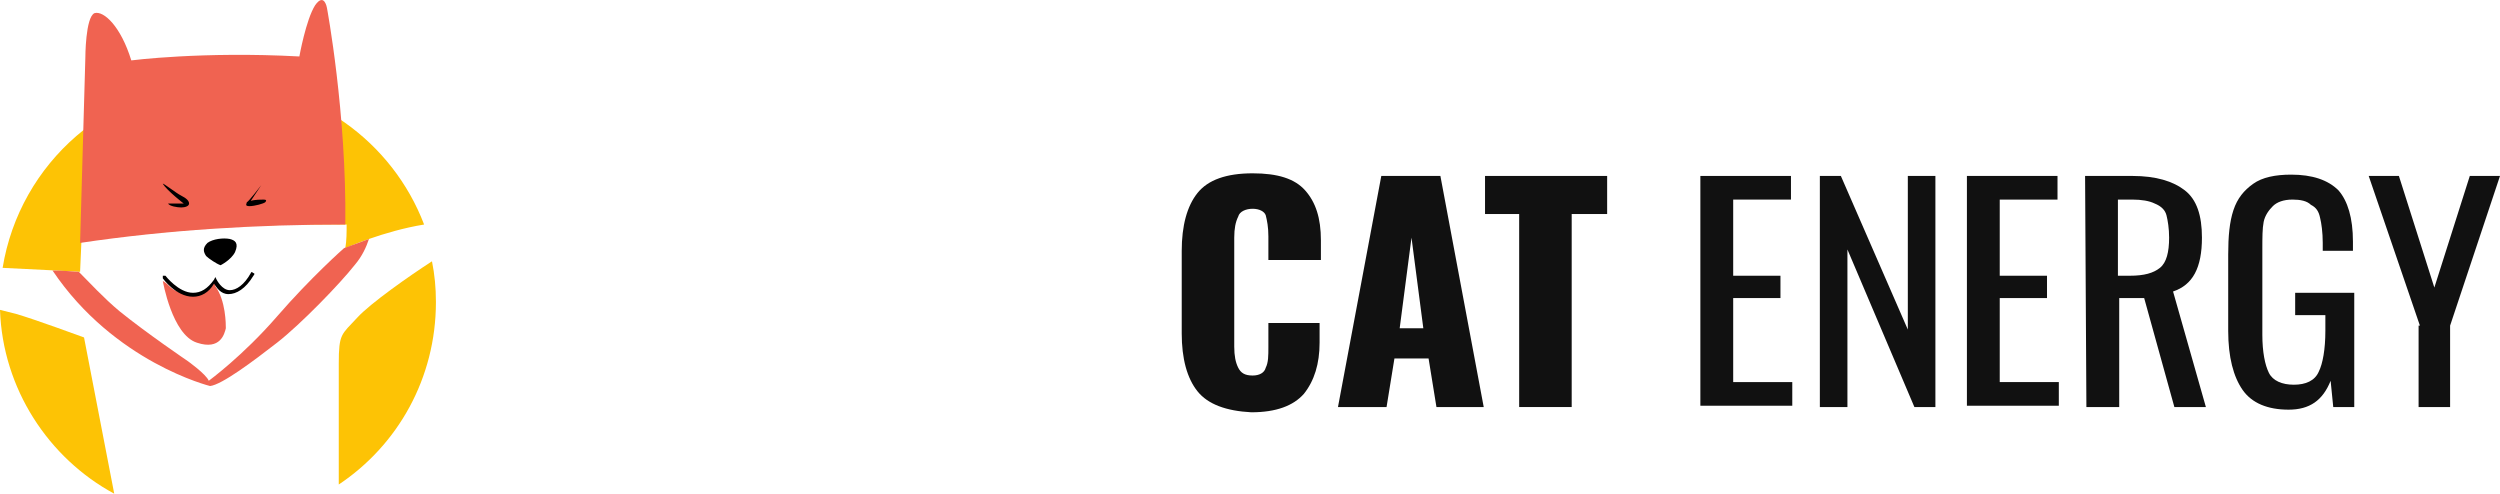
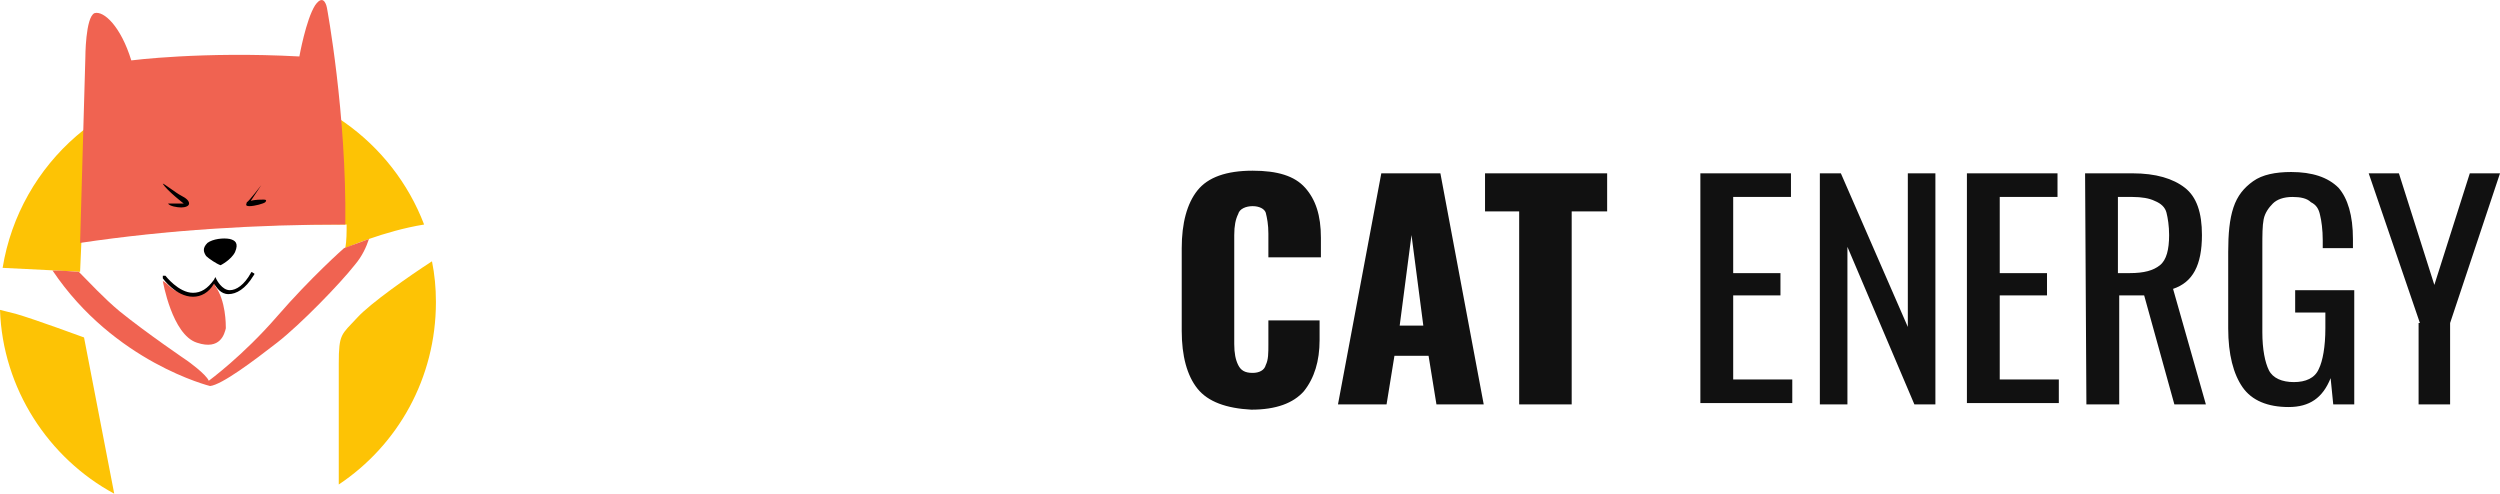
- <svg xmlns="http://www.w3.org/2000/svg" version="1.1" id="Layer_1" x="0px" y="0px" viewBox="0 0 190.4 37.6" style="enable-background:new 0 0 190.4 37.6;" xml:space="preserve">
-   <style type="text/css">
- .st0{fill:#FDC305;}
- .st1{fill:#F06351;}
- .st2{fill:#111111;}
- </style>
+ <svg xmlns="http://www.w3.org/2000/svg" version="1.1" width="190" x="0" y="0" viewBox="0 0 190.4 37.6" xml:space="preserve">
+   <style>
+     .st0 {
+       fill: #fdc305
+     }
+ 
+     .st1 {
+       fill: #f06351
+     }
+ 
+     .st2 {
+       fill: #111
+     }
+   </style>
+   <path class="st0" d="M6.1 20.7l.1-2.3c6.7-.9 13.4-1.4 20.2-1.3 0 .6 0 1.2-.1 1.8 0 0 2.9-1.3 6-1.8-2.4-6.3-8.5-10.8-15.6-10.8-8.3 0-15.2 6.1-16.5 14.1C2.4 20.5 6.1 20.7 6.1 20.7zM27.2 24.2c-1.2 1.3-1.4 1.2-1.4 3.5 0 .9 0 4.9 0 9.2 4.5-3 7.4-8.1 7.4-13.9 0-1.1-.1-2.1-.3-3.1C31.2 21 28.2 23.1 27.2 24.2zM6.4 25.7c0 0-3.8-1.4-5.2-1.8-.4-.1-.8-.2-1.2-.3.2 6 3.7 11.3 8.7 14L6.4 25.7z" />
+   <path class="st1" d="M26.3,17.1c0.1-8.5-1.4-16.5-1.4-16.5S24.7-0.6,24,0.4c-0.7,1.1-1.2,3.9-1.2,3.9C15.4,3.9,10,4.6,10,4.6 C9.2,2,7.9,0.8,7.2,1C6.5,1.3,6.5,4.4,6.5,4.4L6.1,18.5C12.8,17.5,19.6,17.1,26.3,17.1z" />
+   <path d="M12.4 14c0-.1 1 .7 1.4.9s.6.4.6.6c0 .2-.3.3-.6.3s-.9-.1-1-.3c0 0 .6 0 .9 0H14C14.1 15.6 12.7 14.5 12.4 14zM19.9 14.1c0 0-1 1.3-1.1 1.3 0 .1-.2.3.2.3s1.1-.2 1.2-.3.1-.2-.1-.2-.7 0-1 .1L19.9 14.1C19.9 14.1 20 14 19.9 14.1zM16.8 20.2c0 0 .8-.4 1.1-1 .3-.7 0-.9-.4-1-.5-.1-1.3 0-1.7.3-.4.4-.3.7-.1 1C15.9 19.7 16.5 20.1 16.8 20.2z" />
+   <path class="st1" d="M16.3,21.5c0,0-0.2,0.4-0.5,0.6c-0.2,0.2-0.6,0.4-1,0.4c-0.6,0-1.1-0.2-1.5-0.4c-0.2-0.1-0.4-0.3-0.5-0.4 c-0.2-0.2-0.4-0.3-0.4-0.3s0.7,4.1,2.6,4.7c1.8,0.6,2.1-0.7,2.2-1.1c0-0.3,0-2.1-0.8-3.2C16.5,21.4,16.4,21.6,16.3,21.5z" />
+   <path d="M14.7,22.6L14.7,22.6c-1.3,0-2.3-1.4-2.3-1.4c0-0.1,0-0.2,0-0.2c0.1,0,0.2,0,0.2,0s1,1.3,2.1,1.3l0,0c0.6,0,1.1-0.3,1.6-1 l0.1-0.2l0.1,0.2c0,0,0.4,0.8,1,0.8c0.5,0,1.1-0.4,1.6-1.3c0-0.1,0.1-0.1,0.2,0c0.1,0,0.1,0.1,0,0.2c-0.6,1-1.3,1.4-1.9,1.4 s-0.9-0.5-1.1-0.8C15.9,22.3,15.3,22.6,14.7,22.6z" />
+   <path class="st1" d="M26.2,18.9c0,0-2.5,2.2-5.1,5.2S15.9,29,15.9,29c-0.2-0.5-1.6-1.5-1.6-1.5s-3.1-2.1-5.2-3.8 c-1.2-1-2.3-2.2-3.1-3c-0.3,0-1.1-0.1-2-0.1c4.7,7,12,8.8,12,8.8c0.9-0.1,3.3-1.9,5.1-3.3c1.8-1.4,4.8-4.5,5.9-5.9 c0.6-0.7,0.9-1.4,1.1-2C27,18.6,26.2,18.9,26.2,18.9z" />
  <g>
-     <path class="st0" d="M6.1,20.7l0.1-2.3c6.7-0.9,13.4-1.4,20.2-1.3c0,0.6,0,1.2-0.1,1.8c0,0,2.9-1.3,6-1.8 c-2.4-6.3-8.5-10.8-15.6-10.8c-8.3,0-15.2,6.1-16.5,14.1C2.4,20.5,6.1,20.7,6.1,20.7z" />
-     <path class="st0" d="M27.2,24.2c-1.2,1.3-1.4,1.2-1.4,3.5c0,0.9,0,4.9,0,9.2c4.5-3,7.4-8.1,7.4-13.9c0-1.1-0.1-2.1-0.3-3.1 C31.2,21,28.2,23.1,27.2,24.2z" />
-     <path class="st0" d="M6.4,25.7c0,0-3.8-1.4-5.2-1.8c-0.4-0.1-0.8-0.2-1.2-0.3c0.2,6,3.7,11.3,8.7,14L6.4,25.7z" />
-   </g>
-   <path class="st1" d="M26.3,17.1c0.1-8.5-1.4-16.5-1.4-16.5S24.7-0.6,24,0.4c-0.7,1.1-1.2,3.9-1.2,3.9C15.4,3.9,10,4.6,10,4.6 C9.2,2,7.9,0.8,7.2,1C6.5,1.3,6.5,4.4,6.5,4.4L6.1,18.5C12.8,17.5,19.6,17.1,26.3,17.1z" />
-   <path d="M12.4,14c0-0.1,1,0.7,1.4,0.9s0.6,0.4,0.6,0.6c0,0.2-0.3,0.3-0.6,0.3s-0.9-0.1-1-0.3c0,0,0.6,0,0.9,0H14 C14.1,15.6,12.7,14.5,12.4,14z" />
-   <path d="M19.9,14.1c0,0-1,1.3-1.1,1.3c0,0.1-0.2,0.3,0.2,0.3s1.1-0.2,1.2-0.3s0.1-0.2-0.1-0.2s-0.7,0-1,0.1L19.9,14.1 C19.9,14.1,20,14,19.9,14.1z" />
-   <path d="M16.8,20.2c0,0,0.8-0.4,1.1-1c0.3-0.7,0-0.9-0.4-1c-0.5-0.1-1.3,0-1.7,0.3c-0.4,0.4-0.3,0.7-0.1,1 C15.9,19.7,16.5,20.1,16.8,20.2z" />
-   <path class="st1" d="M16.3,21.5c0,0-0.2,0.4-0.5,0.6c-0.2,0.2-0.6,0.4-1,0.4c-0.6,0-1.1-0.2-1.5-0.4c-0.2-0.1-0.4-0.3-0.5-0.4 c-0.2-0.2-0.4-0.3-0.4-0.3s0.7,4.1,2.6,4.7c1.8,0.6,2.1-0.7,2.2-1.1c0-0.3,0-2.1-0.8-3.2C16.5,21.4,16.4,21.6,16.3,21.5z" />
-   <g>
-     <path d="M14.7,22.6L14.7,22.6c-1.3,0-2.3-1.4-2.3-1.4c0-0.1,0-0.2,0-0.2c0.1,0,0.2,0,0.2,0s1,1.3,2.1,1.3l0,0c0.6,0,1.1-0.3,1.6-1 l0.1-0.2l0.1,0.2c0,0,0.4,0.8,1,0.8c0.5,0,1.1-0.4,1.6-1.3c0-0.1,0.1-0.1,0.2,0c0.1,0,0.1,0.1,0,0.2c-0.6,1-1.3,1.4-1.9,1.4 s-0.9-0.5-1.1-0.8C15.9,22.3,15.3,22.6,14.7,22.6z" />
-   </g>
-   <path class="st1" d="M26.2,18.9c0,0-2.5,2.2-5.1,5.2S15.9,29,15.9,29c-0.2-0.5-1.6-1.5-1.6-1.5s-3.1-2.1-5.2-3.8 c-1.2-1-2.3-2.2-3.1-3c-0.3,0-1.1-0.1-2-0.1c4.7,7,12,8.8,12,8.8c0.9-0.1,3.3-1.9,5.1-3.3c1.8-1.4,4.8-4.5,5.9-5.9 c0.6-0.7,0.9-1.4,1.1-2C27,18.6,26.2,18.9,26.2,18.9z" />
-   <g transform="matrix(1, 0, 0, 1, 90, 10.2)">
-     <path class="st2" d="M1.2,19.6c-0.8-1-1.2-2.5-1.2-4.4V8.9C0,7,0.4,5.5,1.2,4.5S3.4,3,5.4,3c1.9,0,3.2,0.4,4,1.3 c0.8,0.9,1.2,2.1,1.2,3.8v1.5h-4V7.8c0-0.7-0.1-1.2-0.2-1.6c-0.1-0.3-0.5-0.5-1-0.5s-1,0.2-1.1,0.6C4.1,6.7,4,7.2,4,7.9v8.3 c0,0.7,0.1,1.2,0.3,1.6c0.2,0.4,0.5,0.6,1.1,0.6c0.5,0,0.9-0.2,1-0.6c0.2-0.4,0.2-0.9,0.2-1.6v-1.8h3.9v1.5c0,1.6-0.4,2.9-1.2,3.9 c-0.8,0.9-2.1,1.4-4,1.4C3.4,21.1,2,20.6,1.2,19.6z" />
-     <path class="st2" d="M15.2,3.2h4.5L23,20.8h-3.6l-0.6-3.7h-2.6l-0.6,3.7h-3.7L15.2,3.2z M18.4,14.8l-0.9-6.9l-0.9,6.9H18.4z" />
-     <path class="st2" d="M25.8,6.1h-2.7V3.2h9.3v2.9h-2.7v14.7h-4V6.1H25.8z" />
-     <path class="st2" d="M39.5,3.2h6.9V5H42v5.8h3.6v1.7H42v6.4h4.5v1.8h-7V3.2z" />
-     <path class="st2" d="M48.5,3.2h1.7l5.1,11.7V3.2h2.1v17.6h-1.6l-5.1-12v12h-2.1V3.2H48.5z" />
-     <path class="st2" d="M59.8,3.2h6.9V5h-4.4v5.8h3.6v1.7h-3.6v6.4h4.5v1.8h-7C59.8,20.7,59.8,3.2,59.8,3.2z" />
-     <path class="st2" d="M68.8,3.2h3.6c1.8,0,3.1,0.4,4,1.1s1.3,1.9,1.3,3.6c0,2.3-0.7,3.6-2.2,4.1l2.5,8.8h-2.4l-2.3-8.3h-1.9v8.3 h-2.5L68.8,3.2L68.8,3.2z M72.2,10.8c1.1,0,1.8-0.2,2.3-0.6C75,9.8,75.2,9,75.2,7.9c0-0.7-0.1-1.3-0.2-1.7s-0.4-0.7-0.9-0.9 c-0.4-0.2-1-0.3-1.7-0.3h-1.1v5.8C71.3,10.8,72.2,10.8,72.2,10.8z" />
-     <path class="st2" d="M80.8,19.5c-0.7-1-1.1-2.5-1.1-4.5V9.2c0-1.4,0.1-2.5,0.4-3.4s0.8-1.5,1.5-2s1.7-0.7,2.9-0.7 c1.6,0,2.8,0.4,3.6,1.2c0.7,0.8,1.1,2.1,1.1,3.9v0.7h-2.3V8.3c0-0.8-0.1-1.5-0.2-1.9c-0.1-0.5-0.3-0.8-0.7-1 C85.7,5.1,85.2,5,84.6,5c-0.7,0-1.2,0.2-1.5,0.5s-0.6,0.7-0.7,1.2s-0.1,1.2-0.1,2.1v6.5c0,1.3,0.2,2.3,0.5,2.9s1,0.9,1.9,0.9 s1.6-0.3,1.9-1c0.3-0.6,0.5-1.7,0.5-3.1v-1.2h-2.3v-1.7h4.5v8.7h-1.6l-0.2-2c-0.6,1.5-1.6,2.2-3.2,2.2C82.7,21,81.5,20.5,80.8,19.5 z" />
-     <path class="st2" d="M94.3,14.6L90.4,3.2h2.3l2.7,8.5l2.7-8.5h2.3l-3.8,11.4v6.2h-2.4v-6.2H94.3z" />
+     <path class="st2" d="M1.2 19.6c-.8-1-1.2-2.5-1.2-4.4V8.9C0 7 .4 5.5 1.2 4.5S3.4 3 5.4 3c1.9 0 3.2.4 4 1.3.8.9 1.2 2.1 1.2 3.8v1.5h-4V7.8c0-.7-.1-1.2-.2-1.6-.1-.3-.5-.5-1-.5s-1 .2-1.1.6C4.1 6.7 4 7.2 4 7.9v8.3c0 .7.1 1.2.3 1.6.2.4.5.6 1.1.6.5 0 .9-.2 1-.6.2-.4.2-.9.2-1.6v-1.8h3.9v1.5c0 1.6-.4 2.9-1.2 3.9-.8.9-2.1 1.4-4 1.4C3.4 21.1 2 20.6 1.2 19.6zM15.2 3.2h4.5L23 20.8h-3.6l-.6-3.7h-2.6l-.6 3.7h-3.7L15.2 3.2zM18.4 14.8l-.9-6.9-.9 6.9H18.4zM25.8 6.1h-2.7V3.2h9.3v2.9h-2.7v14.7h-4V6.1H25.8zM39.5 3.2h6.9V5H42v5.8h3.6v1.7H42v6.4h4.5v1.8h-7V3.2zM48.5 3.2h1.7l5.1 11.7V3.2h2.1v17.6h-1.6l-5.1-12v12h-2.1V3.2H48.5zM59.8 3.2h6.9V5h-4.4v5.8h3.6v1.7h-3.6v6.4h4.5v1.8h-7C59.8 20.7 59.8 3.2 59.8 3.2zM68.8 3.2h3.6c1.8 0 3.1.4 4 1.1s1.3 1.9 1.3 3.6c0 2.3-.7 3.6-2.2 4.1l2.5 8.8h-2.4l-2.3-8.3h-1.9v8.3h-2.5L68.8 3.2 68.8 3.2zM72.2 10.8c1.1 0 1.8-.2 2.3-.6C75 9.8 75.2 9 75.2 7.9c0-.7-.1-1.3-.2-1.7s-.4-.7-.9-.9c-.4-.2-1-.3-1.7-.3h-1.1v5.8C71.3 10.8 72.2 10.8 72.2 10.8zM80.8 19.5c-.7-1-1.1-2.5-1.1-4.5V9.2c0-1.4.1-2.5.4-3.4s.8-1.5 1.5-2 1.7-.7 2.9-.7c1.6 0 2.8.4 3.6 1.2.7.8 1.1 2.1 1.1 3.9v.7h-2.3V8.3c0-.8-.1-1.5-.2-1.9-.1-.5-.3-.8-.7-1C85.7 5.1 85.2 5 84.6 5c-.7 0-1.2.2-1.5.5s-.6.7-.7 1.2-.1 1.2-.1 2.1v6.5c0 1.3.2 2.3.5 2.9s1 .9 1.9.9 1.6-.3 1.9-1c.3-.6.5-1.7.5-3.1v-1.2h-2.3v-1.7h4.5v8.7h-1.6l-.2-2c-.6 1.5-1.6 2.2-3.2 2.2C82.7 21 81.5 20.5 80.8 19.5zM94.3 14.6L90.4 3.2h2.3l2.7 8.5 2.7-8.5h2.3l-3.8 11.4v6.2h-2.4v-6.2H94.3z" transform="translate(90 10)" />
  </g>
</svg>
